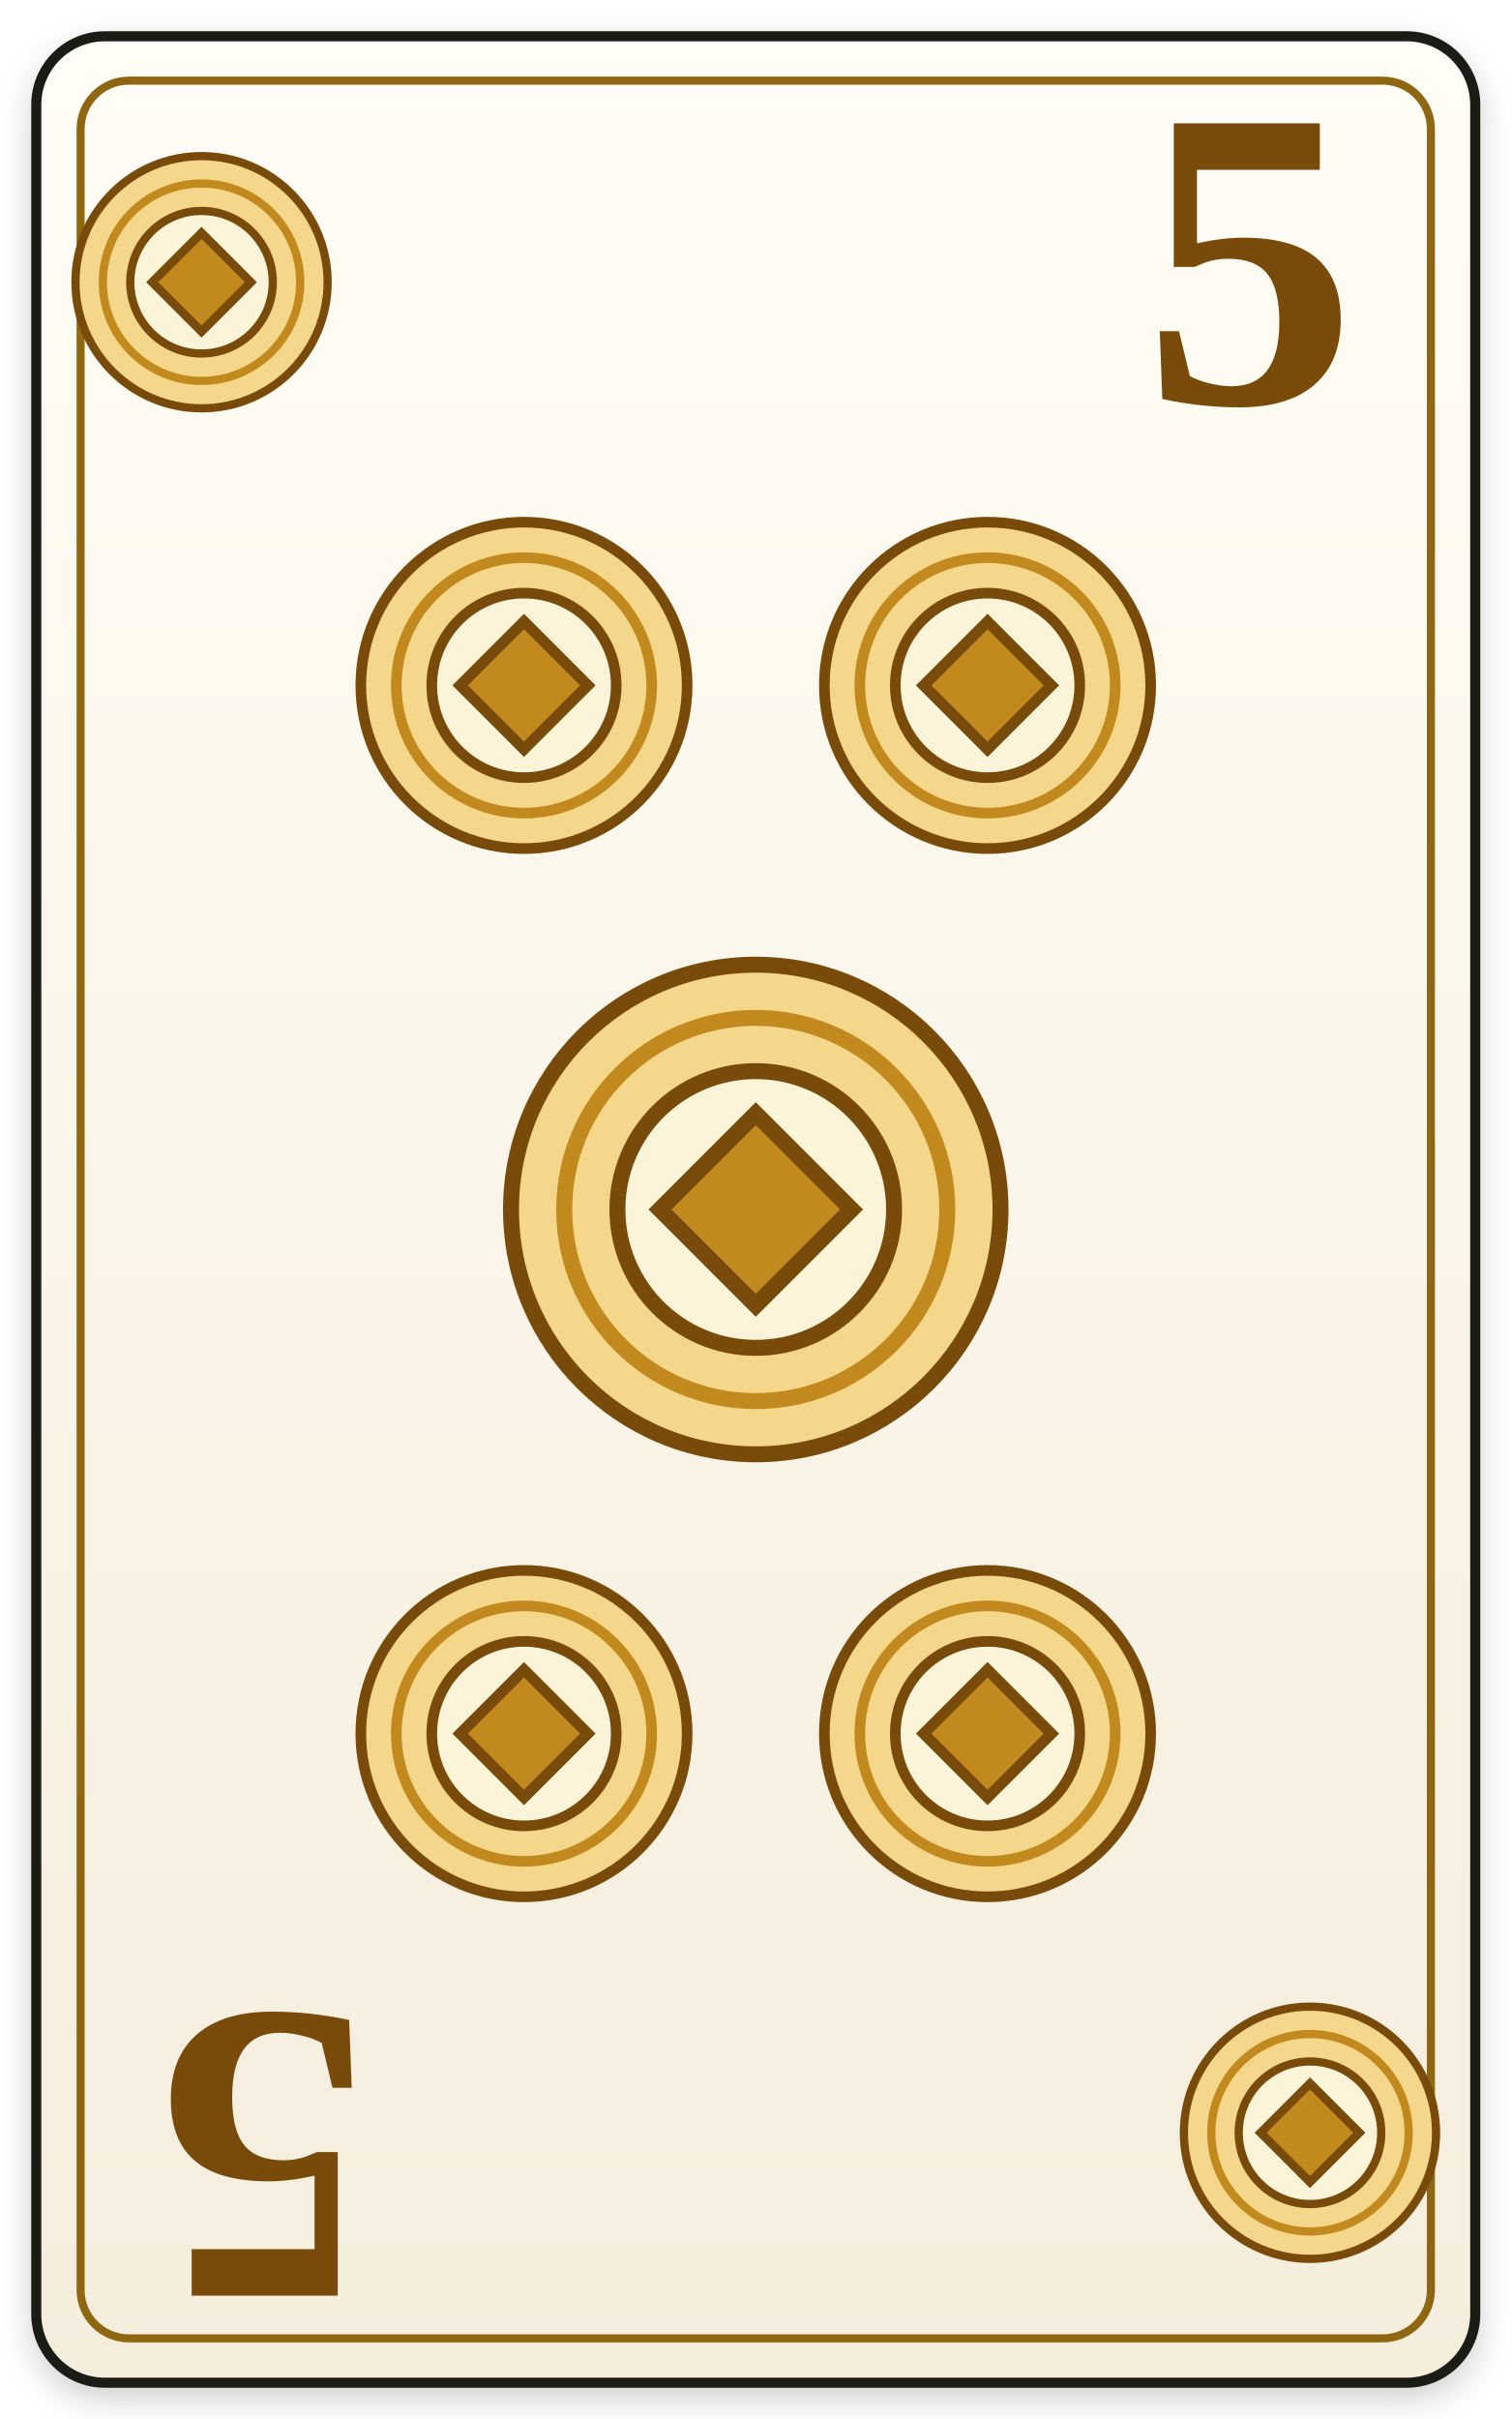
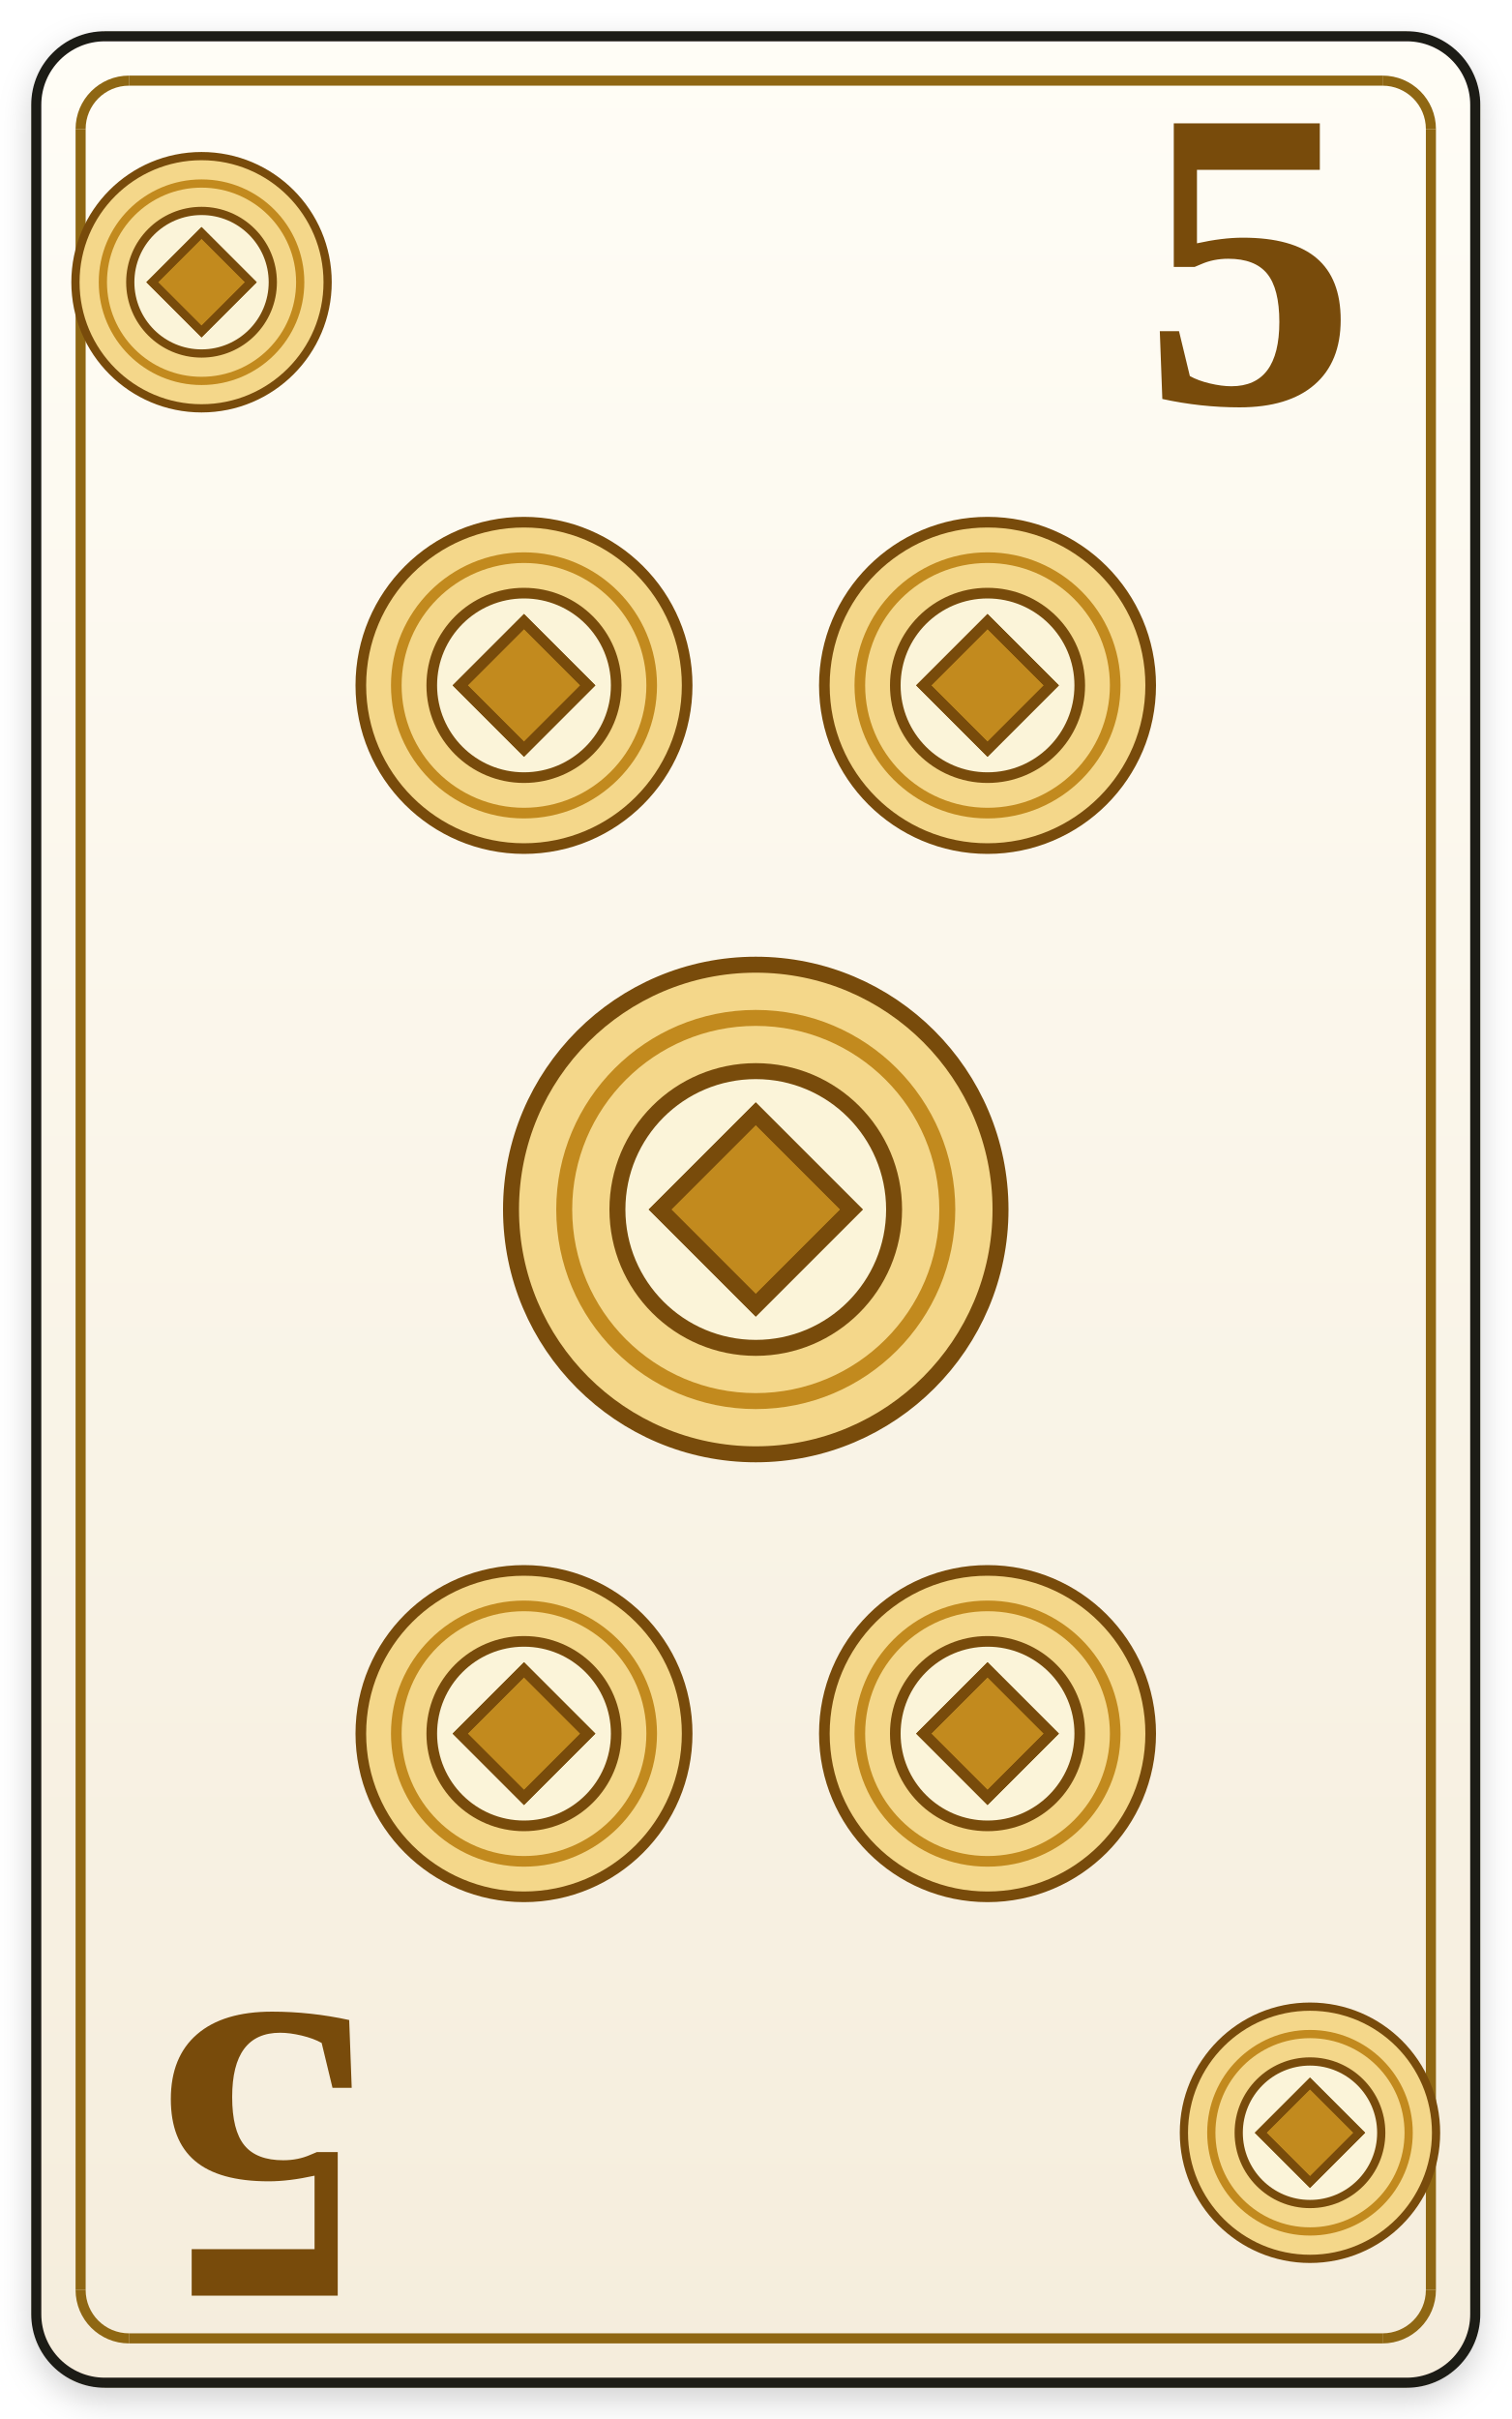
<svg xmlns="http://www.w3.org/2000/svg" width="750" height="1200" viewBox="0 0 750 1200" role="img" aria-labelledby="title desc">
  <defs>
    <linearGradient id="paperGradient" x1="0" y1="0" x2="0" y2="1">
      <stop offset="0%" stop-color="#fffdf6" />
      <stop offset="100%" stop-color="#f5eddc" />
    </linearGradient>
    <filter id="shadow" x="-20%" y="-20%" width="140%" height="140%">
      <feDropShadow dx="0" dy="6" stdDeviation="8" flood-color="#000000" flood-opacity="0.18" />
    </filter>
  </defs>
  <rect x="18" y="18" width="714" height="1164" rx="34" fill="url(#paperGradient)" stroke="#1f1b16" stroke-width="5" filter="url(#shadow)" />
-   <rect x="40" y="40" width="670" height="1120" rx="24" fill="none" stroke="#8f6713" stroke-width="4" />
+   <path d="M 40 64 V 1136" fill="none" stroke="#8f6713" stroke-width="5" />
+   <path d="M 710 64 V 1136" fill="none" stroke="#8f6713" stroke-width="5" />
+   <path d="M 40 64 A 24 24 0 0 1 64 40" fill="none" stroke="#8f6713" stroke-width="5" />
+   <path d="M 686 40 A 24 24 0 0 1 710 64" fill="none" stroke="#8f6713" stroke-width="5" />
+   <path d="M 40 1136 A 24 24 0 0 0 64 1160" fill="none" stroke="#8f6713" stroke-width="5" />
+   <path d="M 686 1160 A 24 24 0 0 0 710 1136" fill="none" stroke="#8f6713" stroke-width="5" />
+   <path d="M 64 40 H 686" fill="none" stroke="#8f6713" stroke-width="5" />
+   <path d="M 64 1160 H 686" fill="none" stroke="#8f6713" stroke-width="5" />
  <g transform="translate(100 140) rotate(0)">
    <circle r="62.56" fill="#f4d78a" stroke="#784b0b" stroke-width="4.08" />
    <circle r="48.96" fill="none" stroke="#c28a1e" stroke-width="4.08" />
    <circle r="35.36" fill="#fbf4d9" stroke="#784b0b" stroke-width="4.08" />
    <path d="M 0 -24.48 L 24.48 0 L 0 24.48 L -24.48 0 Z" fill="#c28a1e" stroke="#784b0b" stroke-width="4.08" />
    <path d="M -24.48 0 L 0 -24.48 L 24.48 0 L 0 24.48 Z" fill="none" stroke="#784b0b" stroke-width="4.08" />
  </g>
  <g transform="translate(750 1198) rotate(180)">
    <g transform="translate(100 140) rotate(0)">
      <circle r="62.56" fill="#f4d78a" stroke="#784b0b" stroke-width="4.08" />
      <circle r="48.96" fill="none" stroke="#c28a1e" stroke-width="4.08" />
      <circle r="35.36" fill="#fbf4d9" stroke="#784b0b" stroke-width="4.08" />
      <path d="M 0 -24.48 L 24.48 0 L 0 24.48 L -24.48 0 Z" fill="#c28a1e" stroke="#784b0b" stroke-width="4.08" />
      <path d="M -24.48 0 L 0 -24.48 L 24.48 0 L 0 24.48 Z" fill="none" stroke="#784b0b" stroke-width="4.08" />
    </g>
  </g>
  <text x="620" y="200" text-anchor="middle" font-size="212" font-family="Georgia, Times New Roman, serif" font-weight="700" fill="#784b0b">5</text>
  <g transform="translate(130 1000) rotate(180)">
    <text x="0" y="0" text-anchor="middle" font-size="212" font-family="Georgia, Times New Roman, serif" font-weight="700" fill="#784b0b">5</text>
  </g>
  <g transform="translate(260 340) rotate(0)">
    <circle r="80.96" fill="#f4d78a" stroke="#784b0b" stroke-width="5.28" />
    <circle r="63.36" fill="none" stroke="#c28a1e" stroke-width="5.28" />
    <circle r="45.76" fill="#fbf4d9" stroke="#784b0b" stroke-width="5.28" />
    <path d="M 0 -31.68 L 31.68 0 L 0 31.68 L -31.68 0 Z" fill="#c28a1e" stroke="#784b0b" stroke-width="5.28" />
    <path d="M -31.68 0 L 0 -31.68 L 31.68 0 L 0 31.68 Z" fill="none" stroke="#784b0b" stroke-width="5.28" />
  </g>
  <g transform="translate(490 340) rotate(0)">
    <circle r="80.96" fill="#f4d78a" stroke="#784b0b" stroke-width="5.28" />
    <circle r="63.36" fill="none" stroke="#c28a1e" stroke-width="5.28" />
    <circle r="45.76" fill="#fbf4d9" stroke="#784b0b" stroke-width="5.28" />
    <path d="M 0 -31.68 L 31.68 0 L 0 31.68 L -31.68 0 Z" fill="#c28a1e" stroke="#784b0b" stroke-width="5.28" />
    <path d="M -31.68 0 L 0 -31.68 L 31.68 0 L 0 31.68 Z" fill="none" stroke="#784b0b" stroke-width="5.28" />
  </g>
  <g transform="translate(375 600) rotate(0)">
    <circle r="121.44" fill="#f4d78a" stroke="#784b0b" stroke-width="7.92" />
    <circle r="95.04" fill="none" stroke="#c28a1e" stroke-width="7.92" />
    <circle r="68.64" fill="#fbf4d9" stroke="#784b0b" stroke-width="7.92" />
    <path d="M 0 -47.52 L 47.52 0 L 0 47.52 L -47.52 0 Z" fill="#c28a1e" stroke="#784b0b" stroke-width="7.92" />
    <path d="M -47.52 0 L 0 -47.52 L 47.52 0 L 0 47.52 Z" fill="none" stroke="#784b0b" stroke-width="7.92" />
  </g>
  <g transform="translate(260 860) rotate(180)">
    <circle r="80.96" fill="#f4d78a" stroke="#784b0b" stroke-width="5.28" />
    <circle r="63.36" fill="none" stroke="#c28a1e" stroke-width="5.28" />
    <circle r="45.76" fill="#fbf4d9" stroke="#784b0b" stroke-width="5.28" />
    <path d="M 0 -31.68 L 31.68 0 L 0 31.68 L -31.68 0 Z" fill="#c28a1e" stroke="#784b0b" stroke-width="5.28" />
    <path d="M -31.68 0 L 0 -31.68 L 31.68 0 L 0 31.68 Z" fill="none" stroke="#784b0b" stroke-width="5.28" />
  </g>
  <g transform="translate(490 860) rotate(180)">
    <circle r="80.96" fill="#f4d78a" stroke="#784b0b" stroke-width="5.28" />
    <circle r="63.36" fill="none" stroke="#c28a1e" stroke-width="5.28" />
    <circle r="45.76" fill="#fbf4d9" stroke="#784b0b" stroke-width="5.28" />
    <path d="M 0 -31.68 L 31.68 0 L 0 31.68 L -31.68 0 Z" fill="#c28a1e" stroke="#784b0b" stroke-width="5.28" />
    <path d="M -31.68 0 L 0 -31.68 L 31.68 0 L 0 31.68 Z" fill="none" stroke="#784b0b" stroke-width="5.28" />
  </g>
</svg>
